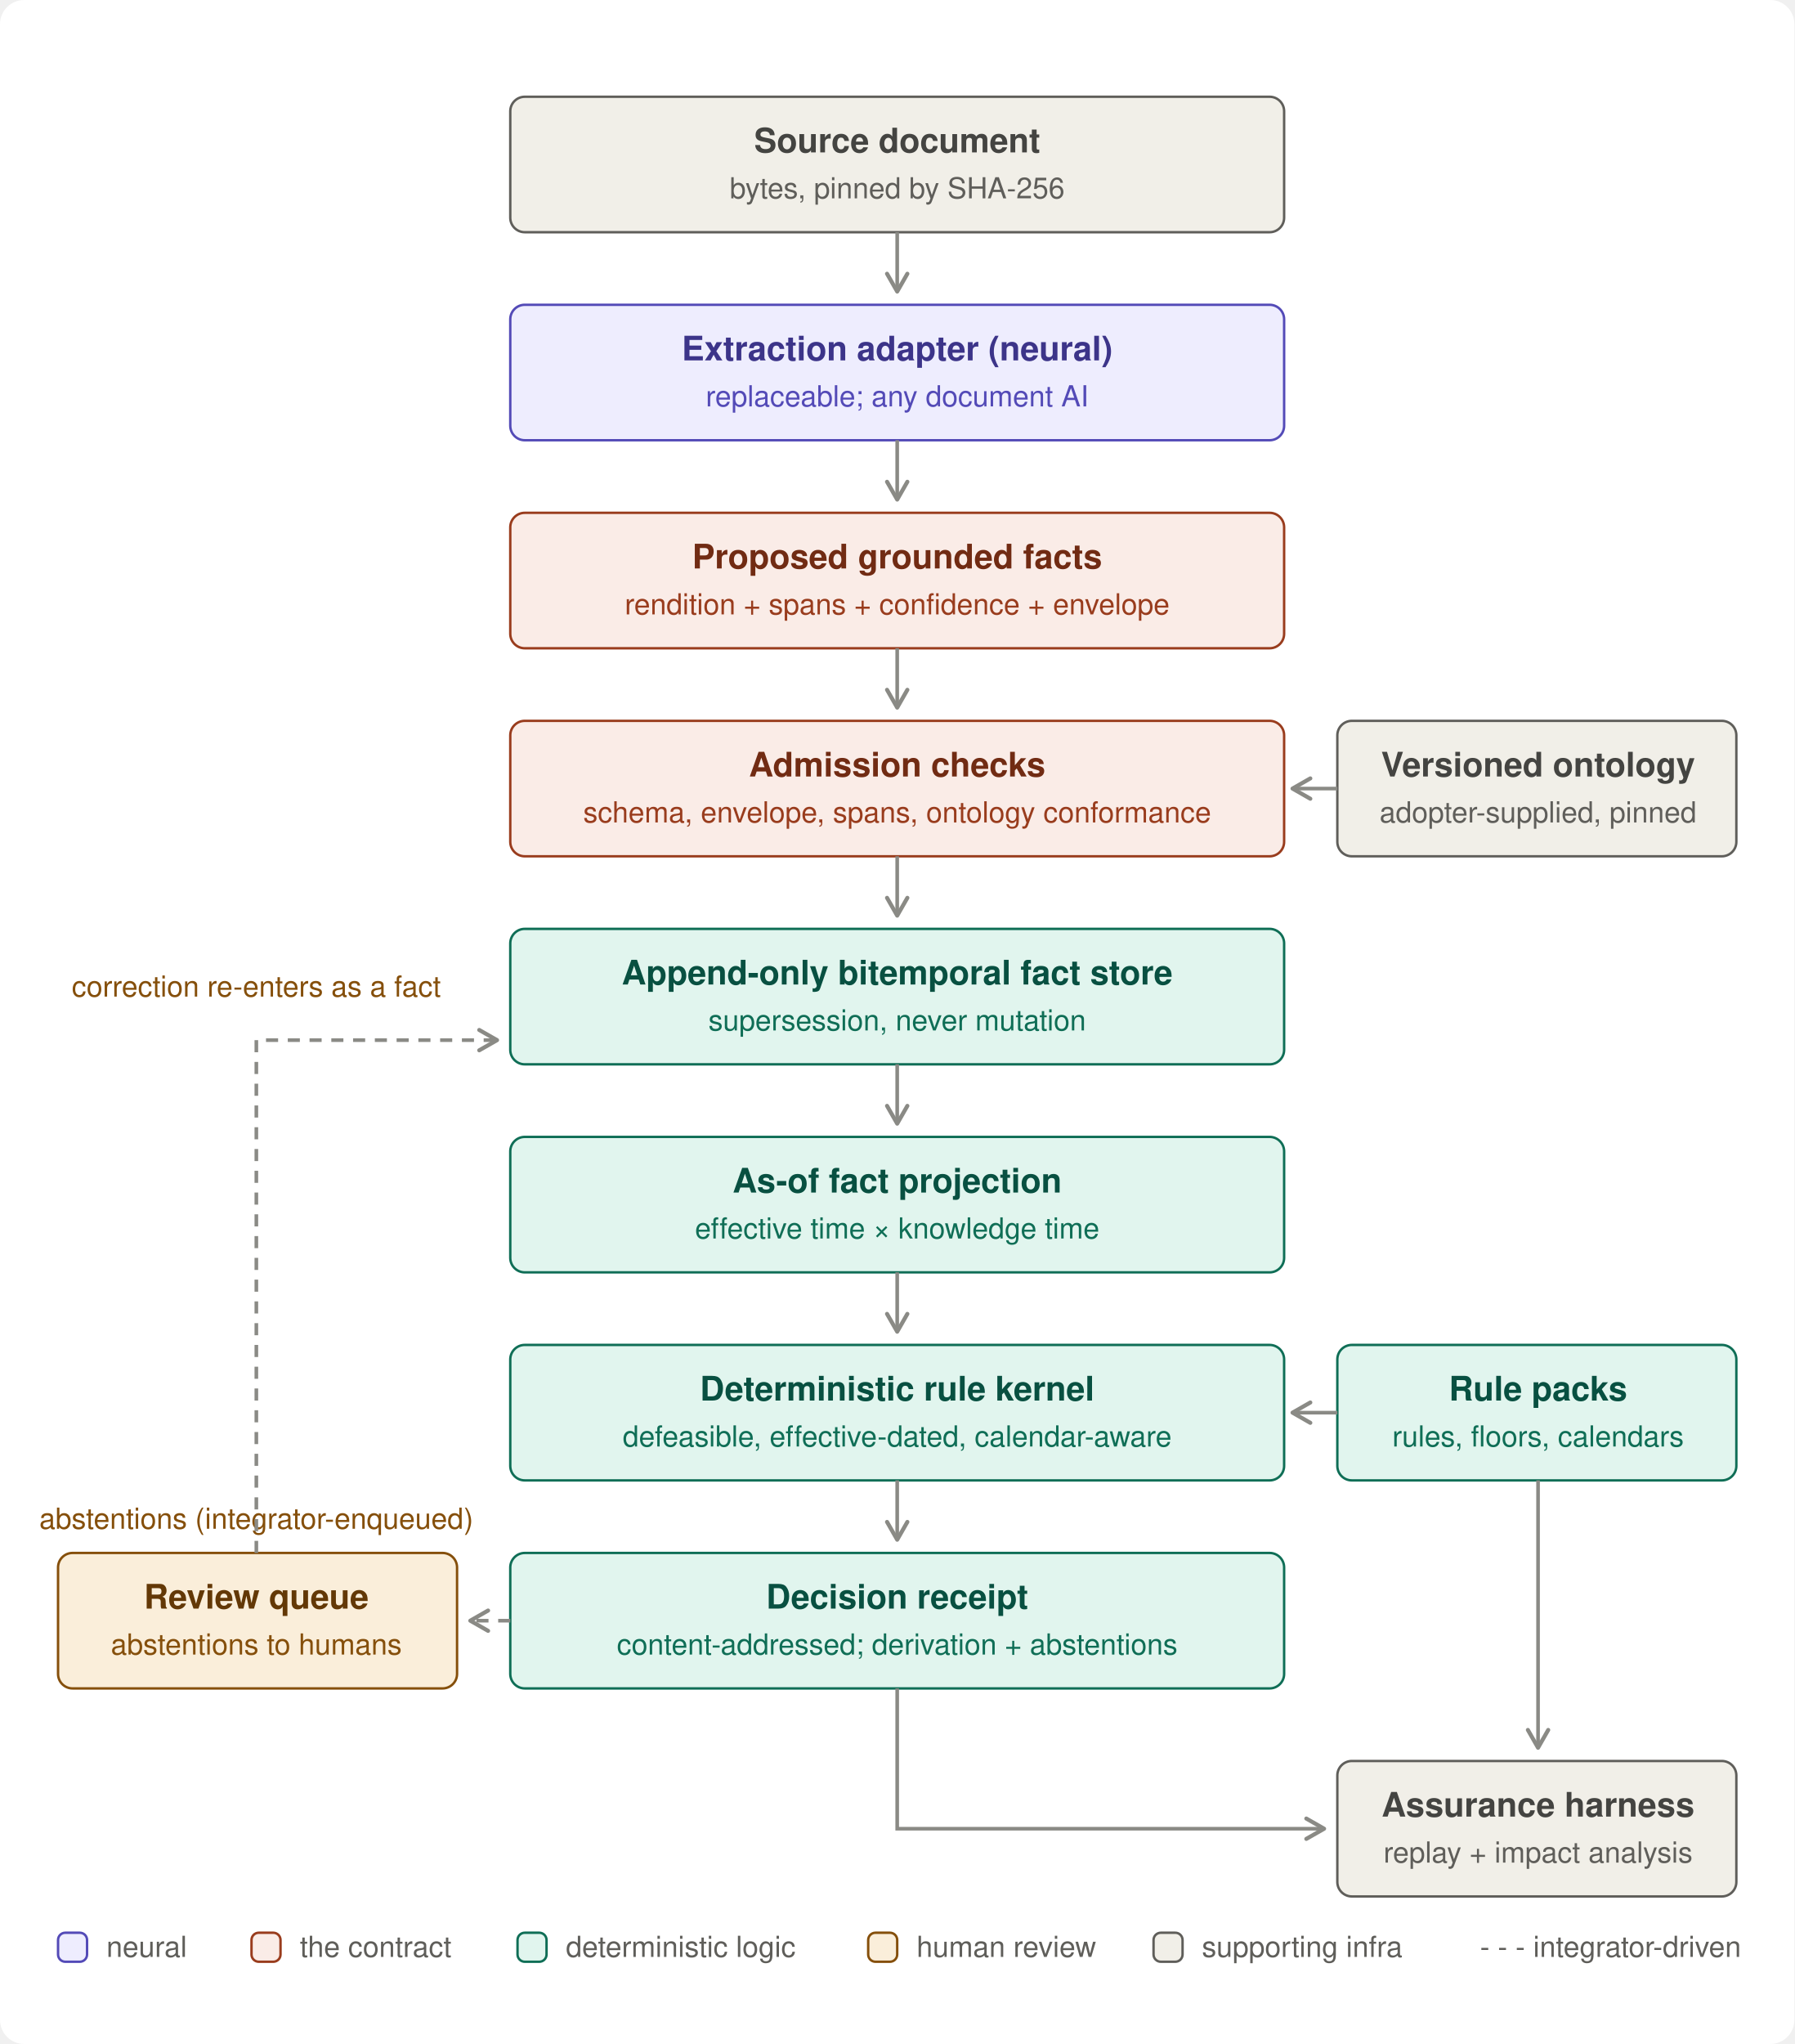
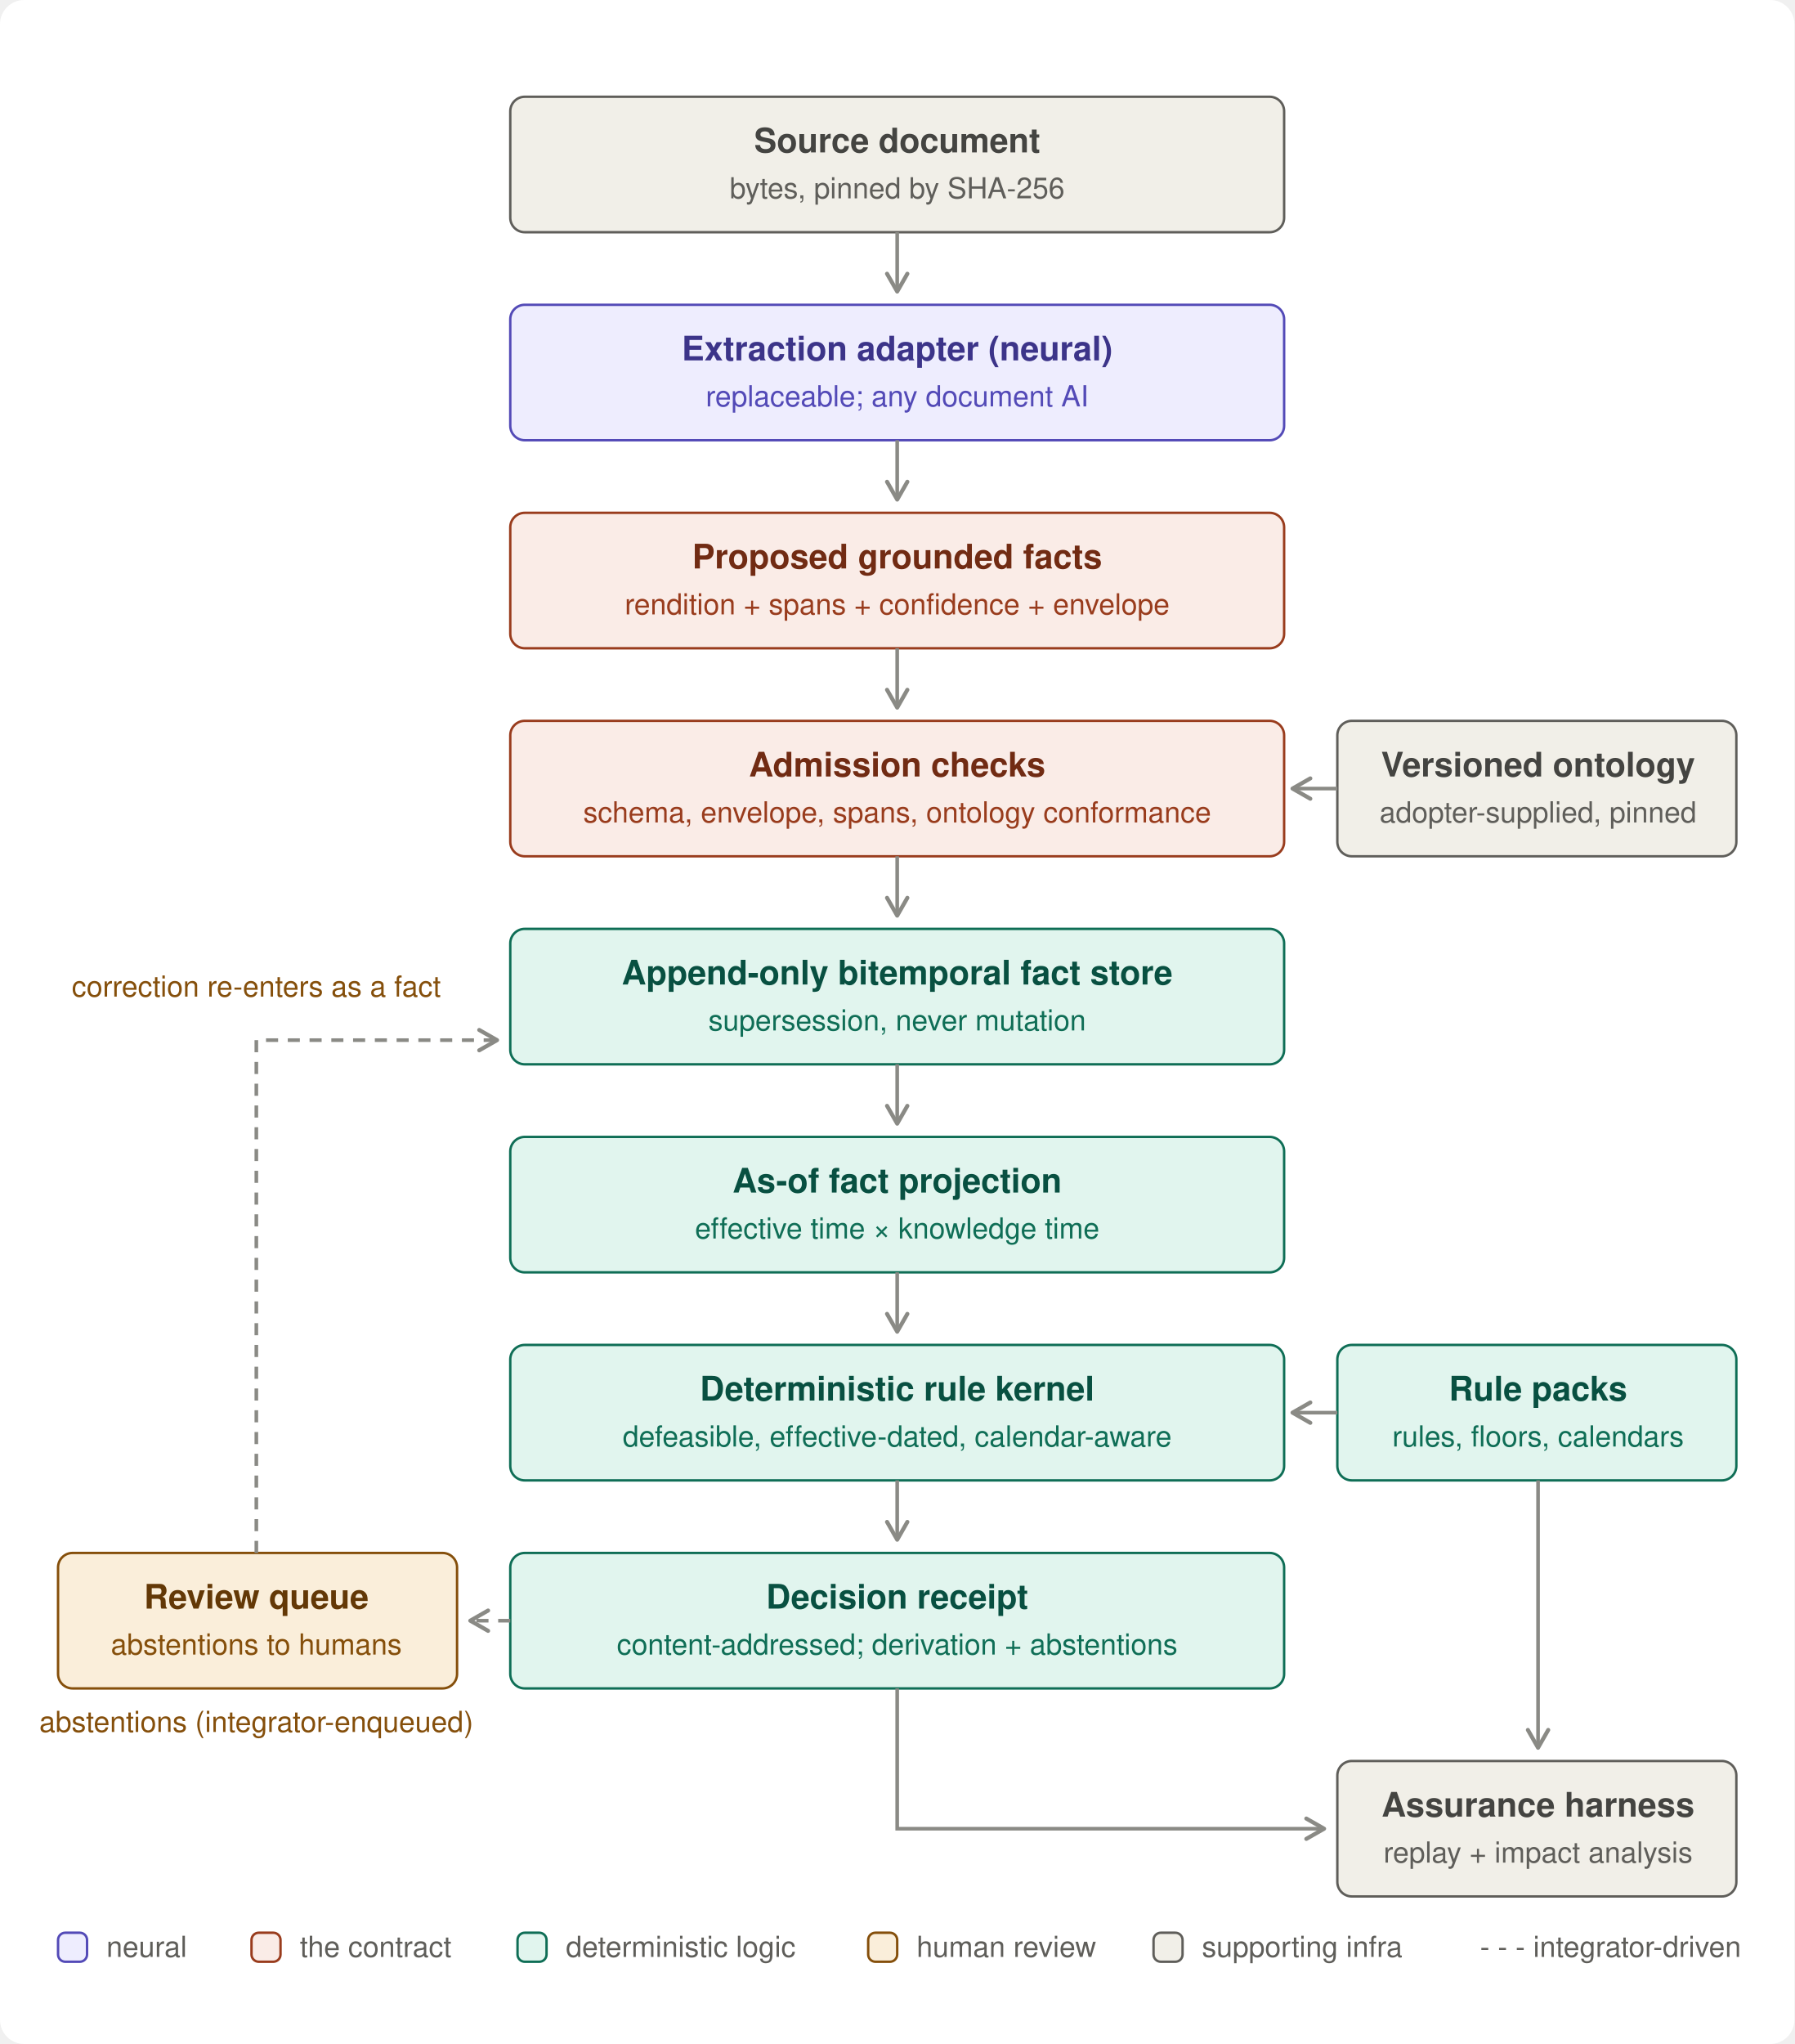
<svg xmlns="http://www.w3.org/2000/svg" width="742" height="845" viewBox="0 0 742 845" role="img" aria-labelledby="t d">
  <defs>
    <marker id="a" viewBox="0 0 10 10" refX="8" refY="5" markerWidth="7" markerHeight="7" orient="auto-start-reverse">
      <path d="M1.5 1L8.5 5L1.5 9" fill="none" stroke="#8A8A85" stroke-width="1.6" stroke-linecap="round" stroke-linejoin="round" />
    </marker>
  </defs>
  <style>
    text { font-family: -apple-system, "Segoe UI", Helvetica, Arial, sans-serif; text-anchor: middle; }
    .th { font-size: 14px; font-weight: 600; }
    .ts { font-size: 12px; font-weight: 400; }
    .lg { font-size: 12px; font-weight: 400; text-anchor: start; fill: #5F5E5A; }
    .ln { stroke: #8A8A85; stroke-width: 1.5; fill: none; }
  </style>
  <rect x="0" y="0" width="742" height="845" rx="10" fill="#FFFFFF" />
  <rect x="211" y="40" width="320" height="56" rx="6" fill="#F1EFE8" stroke="#5F5E5A" stroke-width="1" />
  <text class="th" x="371" y="63" fill="#444441">Source document</text>
  <text class="ts" x="371" y="82" fill="#5F5E5A">bytes, pinned by SHA-256</text>
  <line class="ln" x1="371" y1="96" x2="371" y2="120" marker-end="url(#a)" />
  <rect x="211" y="126" width="320" height="56" rx="6" fill="#EEEDFE" stroke="#534AB7" stroke-width="1" />
  <text class="th" x="371" y="149" fill="#3C3489">Extraction adapter (neural)</text>
  <text class="ts" x="371" y="168" fill="#534AB7">replaceable; any document AI</text>
  <line class="ln" x1="371" y1="182" x2="371" y2="206" marker-end="url(#a)" />
  <rect x="211" y="212" width="320" height="56" rx="6" fill="#FAECE7" stroke="#993C1D" stroke-width="1" />
  <text class="th" x="371" y="235" fill="#712B13">Proposed grounded facts</text>
  <text class="ts" x="371" y="254" fill="#993C1D">rendition + spans + confidence + envelope</text>
  <line class="ln" x1="371" y1="268" x2="371" y2="292" marker-end="url(#a)" />
  <rect x="211" y="298" width="320" height="56" rx="6" fill="#FAECE7" stroke="#993C1D" stroke-width="1" />
  <text class="th" x="371" y="321" fill="#712B13">Admission checks</text>
  <text class="ts" x="371" y="340" fill="#993C1D">schema, envelope, spans, ontology conformance</text>
  <line class="ln" x1="371" y1="354" x2="371" y2="378" marker-end="url(#a)" />
  <rect x="211" y="384" width="320" height="56" rx="6" fill="#E1F5EE" stroke="#0F6E56" stroke-width="1" />
  <text class="th" x="371" y="407" fill="#085041">Append-only bitemporal fact store</text>
  <text class="ts" x="371" y="426" fill="#0F6E56">supersession, never mutation</text>
  <line class="ln" x1="371" y1="440" x2="371" y2="464" marker-end="url(#a)" />
  <rect x="211" y="470" width="320" height="56" rx="6" fill="#E1F5EE" stroke="#0F6E56" stroke-width="1" />
  <text class="th" x="371" y="493" fill="#085041">As-of fact projection</text>
  <text class="ts" x="371" y="512" fill="#0F6E56">effective time × knowledge time</text>
  <line class="ln" x1="371" y1="526" x2="371" y2="550" marker-end="url(#a)" />
  <rect x="211" y="556" width="320" height="56" rx="6" fill="#E1F5EE" stroke="#0F6E56" stroke-width="1" />
  <text class="th" x="371" y="579" fill="#085041">Deterministic rule kernel</text>
  <text class="ts" x="371" y="598" fill="#0F6E56">defeasible, effective-dated, calendar-aware</text>
  <line class="ln" x1="371" y1="612" x2="371" y2="636" marker-end="url(#a)" />
  <rect x="211" y="642" width="320" height="56" rx="6" fill="#E1F5EE" stroke="#0F6E56" stroke-width="1" />
  <text class="th" x="371" y="665" fill="#085041">Decision receipt</text>
  <text class="ts" x="371" y="684" fill="#0F6E56">content-addressed; derivation + abstentions</text>
  <rect x="553" y="298" width="165" height="56" rx="6" fill="#F1EFE8" stroke="#5F5E5A" stroke-width="1" />
  <text class="th" x="636" y="321" fill="#444441">Versioned ontology</text>
  <text class="ts" x="636" y="340" fill="#5F5E5A">adopter-supplied, pinned</text>
  <line class="ln" x1="553" y1="326" x2="535" y2="326" marker-end="url(#a)" />
  <rect x="553" y="556" width="165" height="56" rx="6" fill="#E1F5EE" stroke="#0F6E56" stroke-width="1" />
  <text class="th" x="636" y="579" fill="#085041">Rule packs</text>
  <text class="ts" x="636" y="598" fill="#0F6E56">rules, floors, calendars</text>
  <line class="ln" x1="553" y1="584" x2="535" y2="584" marker-end="url(#a)" />
  <rect x="553" y="728" width="165" height="56" rx="6" fill="#F1EFE8" stroke="#5F5E5A" stroke-width="1" />
  <text class="th" x="636" y="751" fill="#444441">Assurance harness</text>
  <text class="ts" x="636" y="770" fill="#5F5E5A">replay + impact analysis</text>
  <line class="ln" x1="636" y1="612" x2="636" y2="722" marker-end="url(#a)" />
  <path class="ln" d="M371 698 V756 H547" marker-end="url(#a)" />
  <rect x="24" y="642" width="165" height="56" rx="6" fill="#FAEEDA" stroke="#854F0B" stroke-width="1" />
  <text class="th" x="106" y="665" fill="#633806">Review queue</text>
  <text class="ts" x="106" y="684" fill="#854F0B">abstentions to humans</text>
  <line class="ln" x1="211" y1="670" x2="195" y2="670" stroke-dasharray="5 4" marker-end="url(#a)" />
-   <text class="ts" x="106" y="632" fill="#854F0B">abstentions (integrator-enqueued)</text>
+   <text class="ts" x="106" y="716" fill="#854F0B">abstentions (integrator-enqueued)</text>
  <path class="ln" d="M106 642 V430 H205" stroke-dasharray="5 4" marker-end="url(#a)" />
  <text class="ts" x="106" y="412" fill="#854F0B">correction re-enters as a fact</text>
  <rect x="24" y="799" width="12" height="12" rx="3" fill="#EEEDFE" stroke="#534AB7" stroke-width="1" />
  <text class="lg" x="44" y="809">neural</text>
  <rect x="104" y="799" width="12" height="12" rx="3" fill="#FAECE7" stroke="#993C1D" stroke-width="1" />
  <text class="lg" x="124" y="809">the contract</text>
  <rect x="214" y="799" width="12" height="12" rx="3" fill="#E1F5EE" stroke="#0F6E56" stroke-width="1" />
  <text class="lg" x="234" y="809">deterministic logic</text>
  <rect x="359" y="799" width="12" height="12" rx="3" fill="#FAEEDA" stroke="#854F0B" stroke-width="1" />
  <text class="lg" x="379" y="809">human review</text>
  <rect x="477" y="799" width="12" height="12" rx="3" fill="#F1EFE8" stroke="#5F5E5A" stroke-width="1" />
  <text class="lg" x="497" y="809">supporting infra</text>
  <text class="lg" x="612" y="809" fill="#8A8A85">- - -  integrator-driven</text>
</svg>
